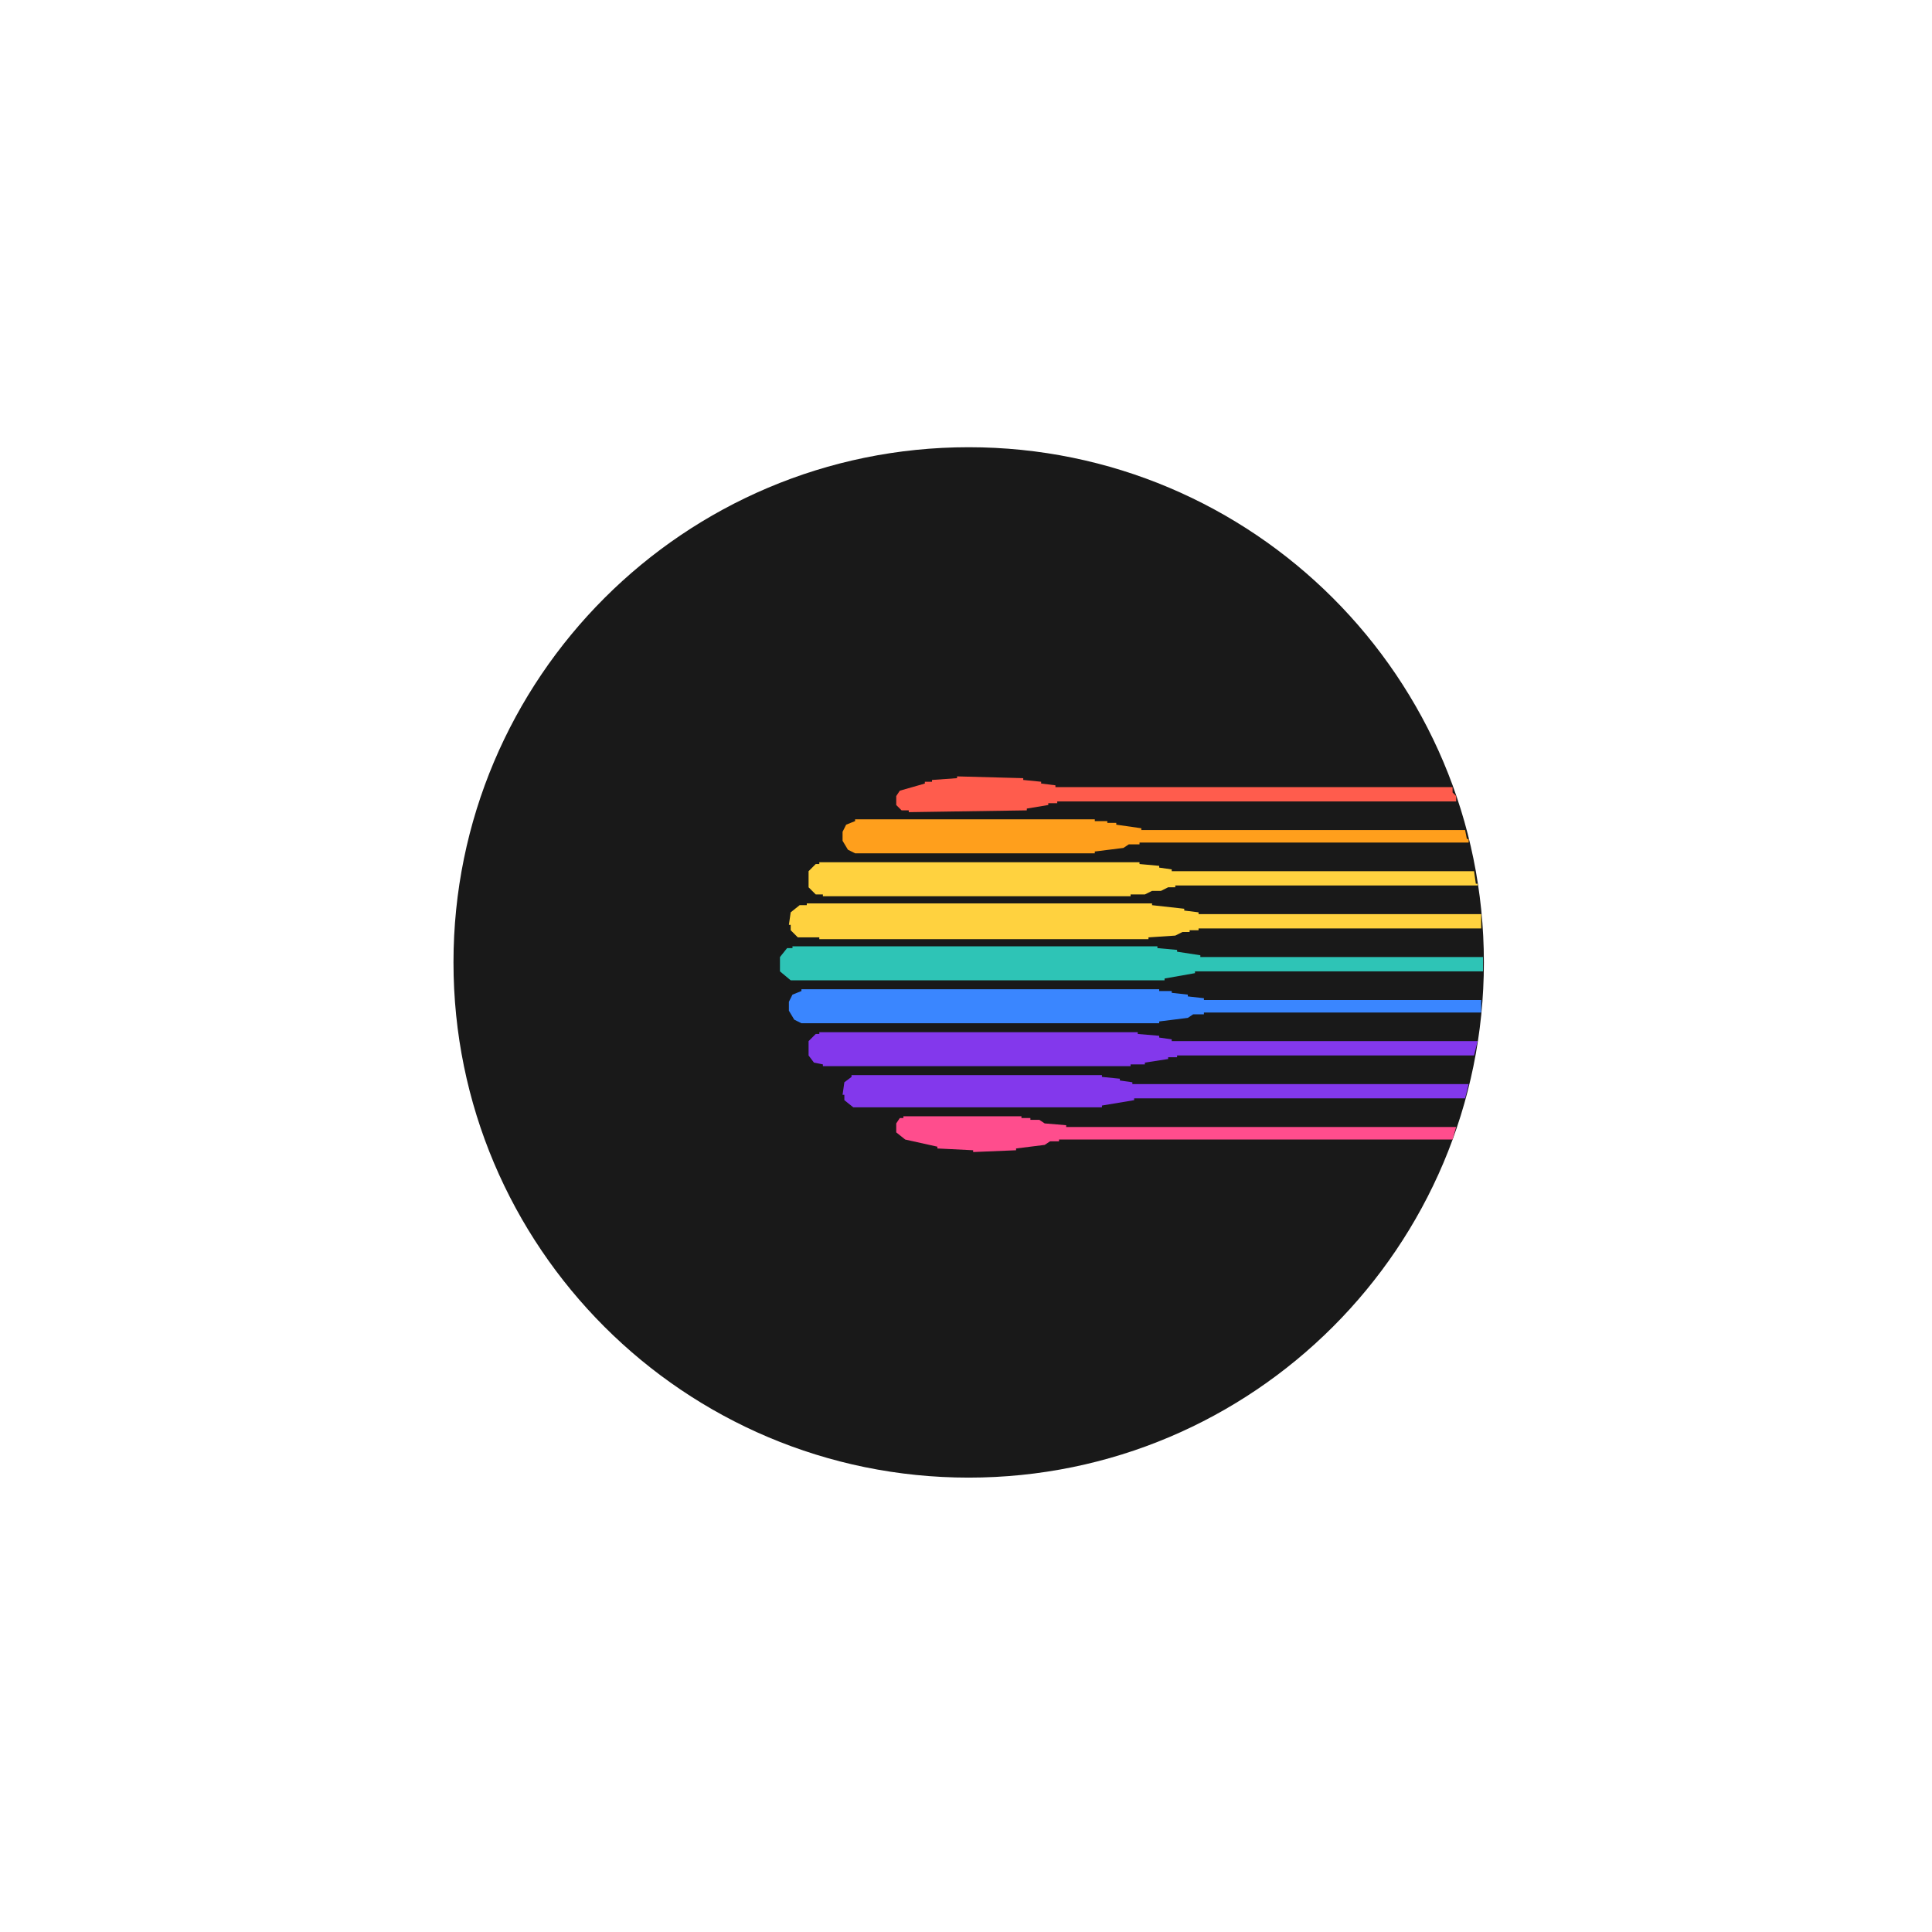
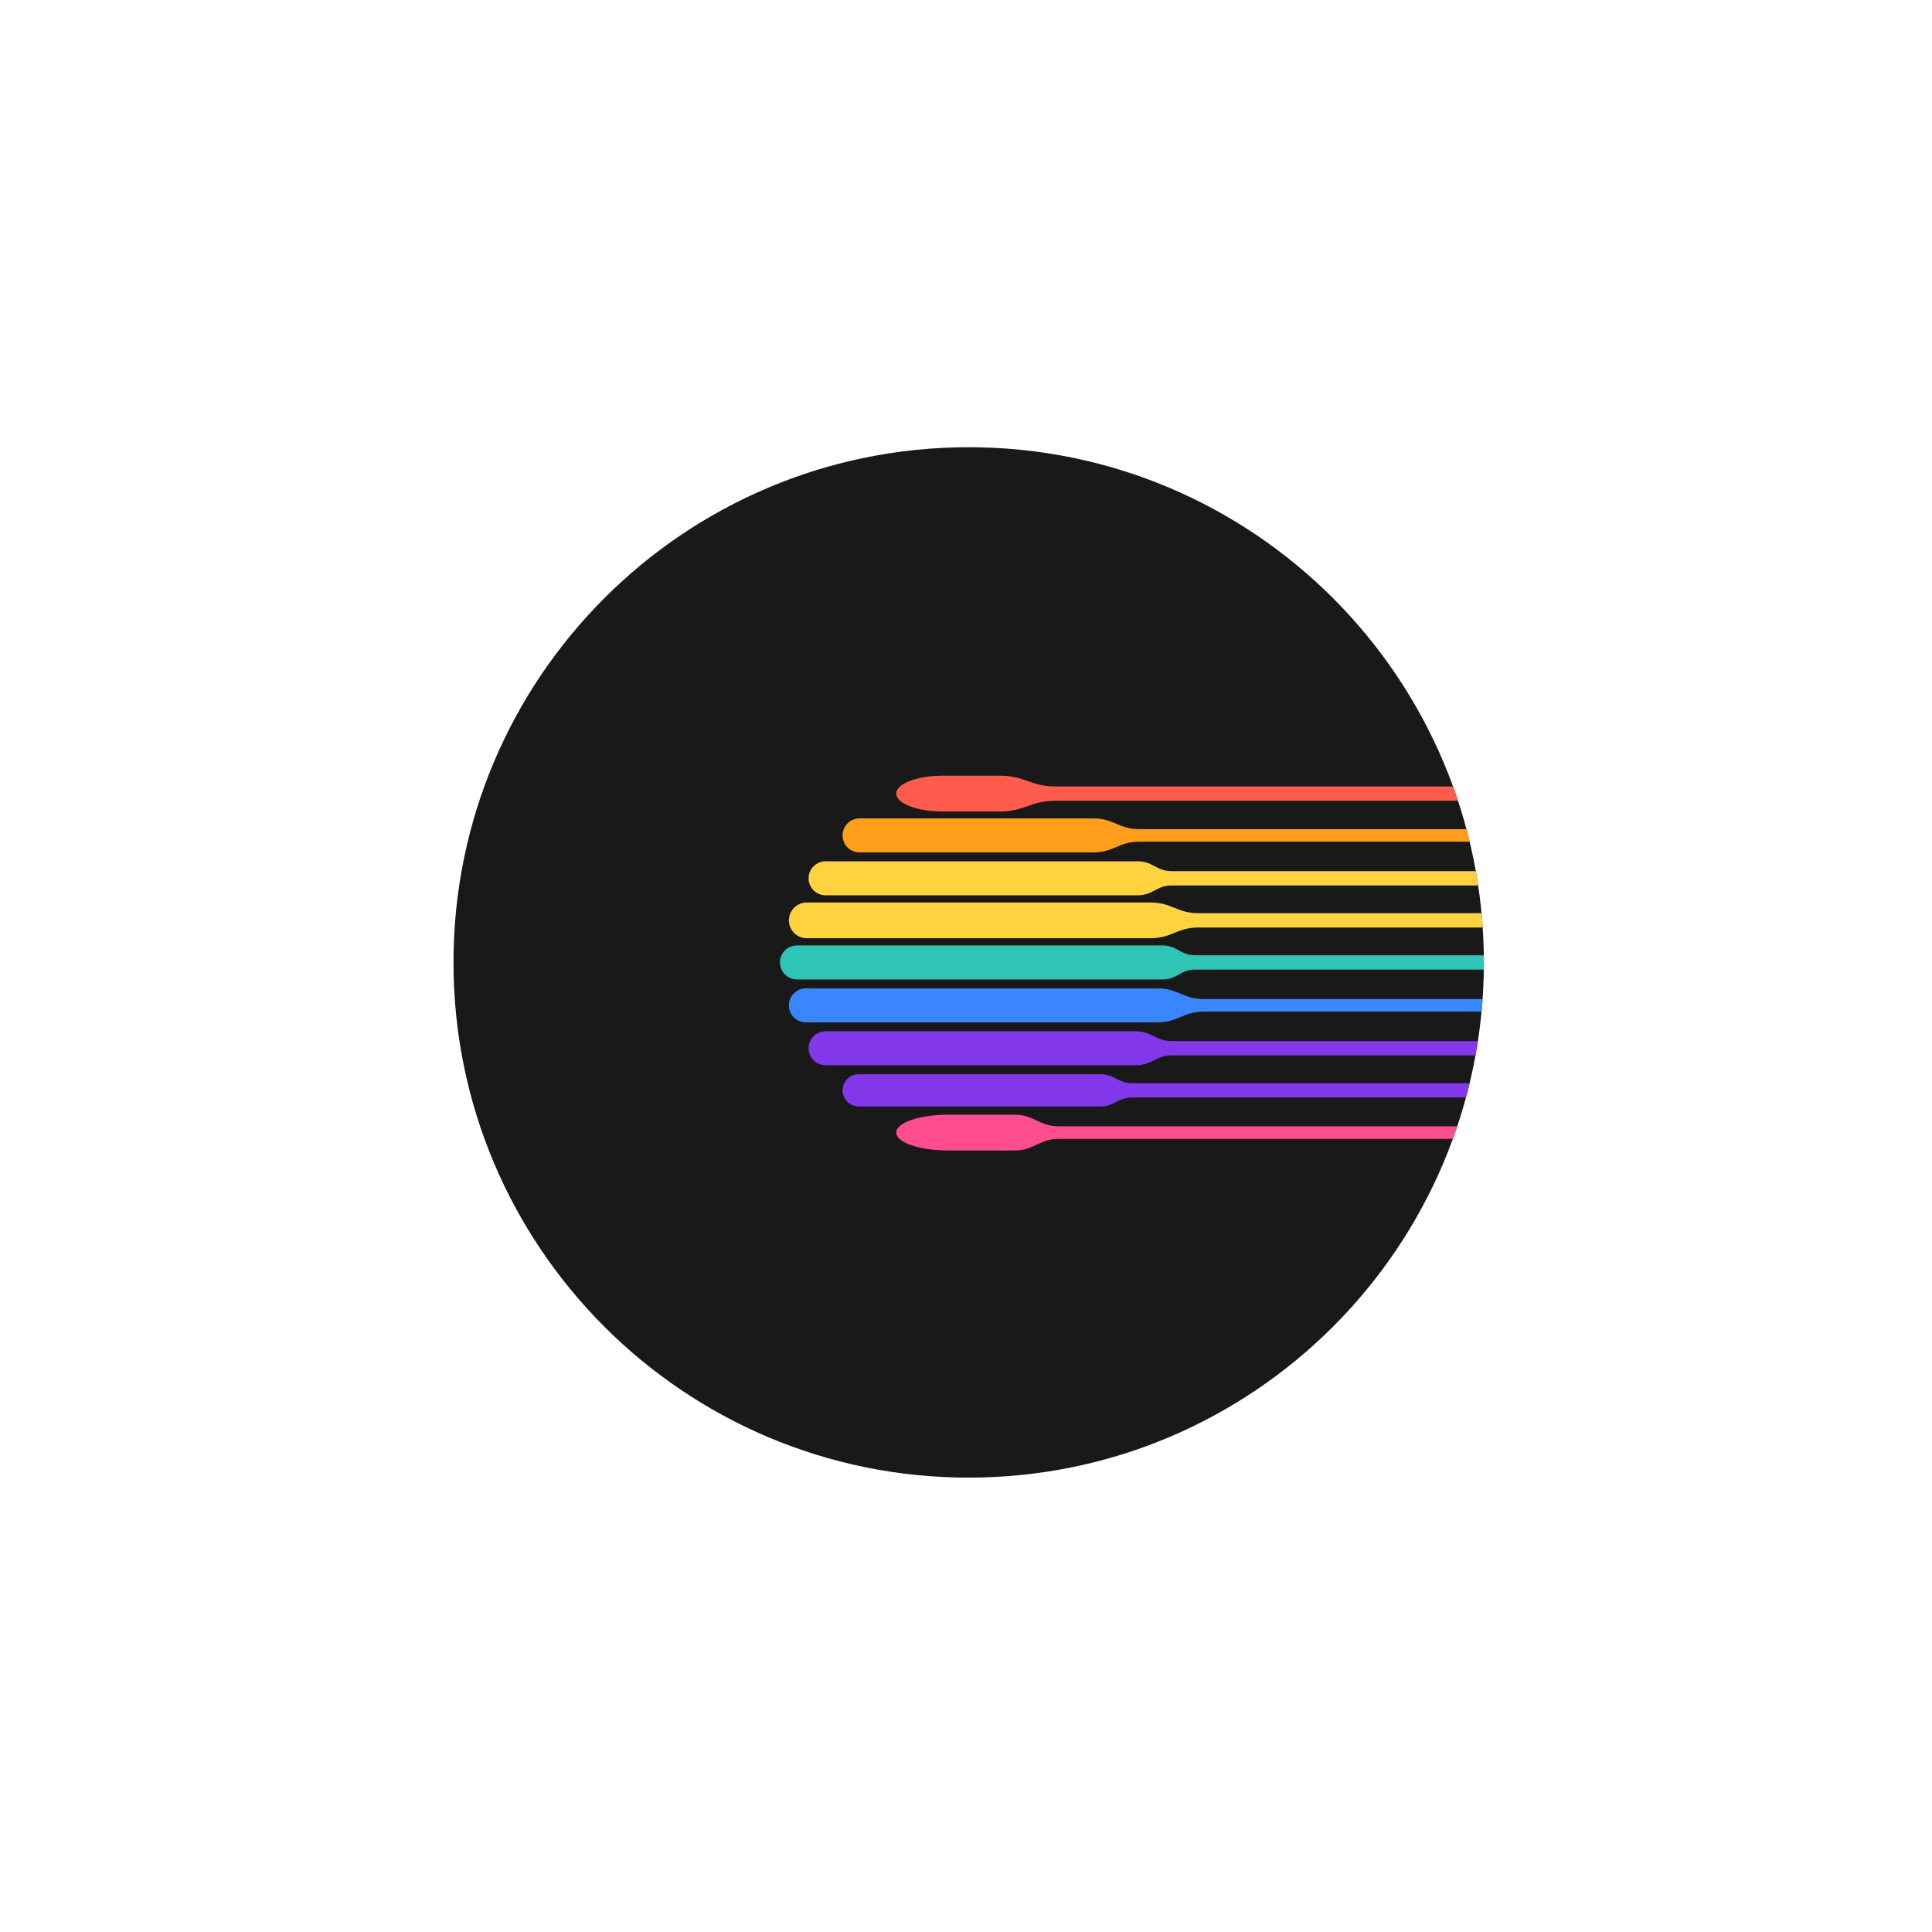
<svg xmlns="http://www.w3.org/2000/svg" viewBox="0 0 1080 1080" width="1080" height="1080">
+   <defs>
+     <clipPath id="disc">
+       <circle cx="541.5" cy="538" r="288" />
+     </clipPath>
+   </defs>
  <circle cx="541.5" cy="538" r="288" fill="#191919" />
-   <path d="M535,434L572,435L572,436L582,437L582,438L590,439L590,440L812,440L812,443L814,445L814,448L591,448L591,449L586,449L586,450L574,452L574,453L508,454L508,453L504,453L501,450L501,445L503,442L517,438L517,437L521,437L521,436L535,435Z" fill="#FF5C4D" />
-   <path d="M478,458L612,458L612,459L619,459L619,460L624,460L624,461L638,463L638,464L819,464L820,469L821,469L821,471L637,471L637,472L631,472L628,474L612,476L612,477L478,477L474,475L471,470L471,465L473,461L478,459Z" fill="#FF9F1C" />
-   <path d="M458,482L637,482L637,483L648,484L648,485L655,486L655,487L824,487L825,494L826,494L826,495L657,495L657,496L653,496L649,498L644,498L640,500L632,500L632,501L460,501L460,500L456,500L452,496L452,487L456,483L458,483Z" fill="#FFD23F" />
-   <path d="M451,505L644,505L644,506L662,508L662,509L670,510L670,511L828,511L828,519L670,519L670,520L665,520L665,521L661,521L657,523L642,524L642,525L458,525L458,524L446,524L442,520L442,517L441,517L442,510L447,506L451,506Z" fill="#FFD23F" />
-   <path d="M443,529L647,529L647,530L658,531L658,532L671,534L671,535L829,535L829,543L668,543L668,544L651,547L651,548L442,548L436,543L436,535L440,530L443,530Z" fill="#2EC4B6" />
-   <path d="M448,553L648,553L648,554L655,554L655,555L664,556L664,557L673,558L673,559L828,559L828,566L673,566L673,567L667,567L664,569L648,571L648,572L448,572L444,570L441,565L441,560L443,556L448,554Z" fill="#3A86FF" />
-   <path d="M458,577L636,577L636,578L648,579L648,580L655,581L655,582L826,582L824,590L658,590L658,591L653,591L653,592L640,594L640,595L632,595L632,596L460,596L460,595L455,594L452,590L452,582L456,578L458,578Z" fill="#8338EC" />
-   <path d="M476,601L616,601L616,602L626,603L626,604L633,605L633,606L821,606L819,614L634,614L634,615L616,618L616,619L477,619L472,615L472,612L471,612L472,605L476,602Z" fill="#8338EC" />
-   <path d="M505,624L571,624L571,625L576,625L576,626L581,626L584,628L596,629L596,630L814,630L812,637L592,637L592,638L587,638L584,640L568,642L568,643L544,644L544,643L524,642L524,641L506,637L501,633L501,628L503,625L505,625Z" fill="#FF4D8D" />
+   <g clip-path="url(#disc)">
+     <path d="M 527 433.62 L 559 433.62 C 572.95 433.62 576.05 439.62 590 439.62 L 815.6 439.62 L 815.6 447.62 L 590 447.62 C 576.05 447.62 572.95 453.62 559 453.62 L 527 453.62 A 26 10 0 0 1 527 433.62 Z" fill="#FF5C4D" />
+     <path d="M 480.5 457.5 L 611 457.5 C 622.7 457.5 625.3 463.5 637 463.5 L 822.61 463.5 L 822.61 470.5 L 637 470.5 C 625.3 470.5 622.7 476.5 611 476.5 L 480.5 476.5 A 9.5 9.5 0 0 1 480.5 457.5 Z" fill="#FF9F1C" />
+     <path d="M 461.5 481.48 L 636 481.48 C 644.55 481.48 646.45 486.98 655 486.98 L 827.64 486.98 L 827.64 494.98 L 655 494.98 C 646.45 494.98 644.55 500.48 636 500.48 L 461.5 500.48 A 9.5 9.5 0 0 1 461.5 481.48 Z" fill="#FFD23F" />
+     <path d="M 451 504.48 L 643 504.48 C 655.15 504.48 657.85 510.48 670 510.48 L 830.54 510.48 L 830.54 518.48 L 670 518.48 C 657.85 518.48 655.15 524.48 643 524.48 L 451 524.48 A 10 10 0 0 1 451 504.48 Z" fill="#FFD23F" />
+     <path d="M 445.5 528.51 L 650 528.51 C 658.1 528.51 659.9 534.01 668 534.01 L 831.5 534.01 L 831.5 542.01 L 668 542.01 C 659.9 542.01 658.1 547.51 650 547.51 L 445.5 547.51 A 9.5 9.5 0 0 1 445.5 528.51 Z" fill="#2EC4B6" />
+     <path d="M 450.5 552.5 L 647 552.5 C 658.7 552.5 661.3 558.5 673 558.5 L 830.5 558.5 L 830.5 565.5 L 673 565.5 C 661.3 565.5 658.7 571.5 647 571.5 L 450.5 571.5 A 9.5 9.5 0 0 1 450.5 552.5 Z" fill="#3A86FF" />
+     <path d="M 461.5 576.48 L 635 576.48 C 644 576.48 646 581.98 655 581.98 L 827.47 581.98 L 827.47 589.98 L 655 589.98 C 646 589.98 644 595.48 635 595.48 L 461.5 595.48 A 9.5 9.5 0 0 1 461.5 576.48 Z" fill="#8338EC" />
+     <path d="M 480 600.5 L 615 600.5 C 623.1 600.5 624.9 605.5 633 605.5 L 822.48 605.5 L 822.48 613.5 L 633 613.5 C 624.9 613.5 623.1 618.5 615 618.5 L 480 618.5 A 9 9 0 0 1 480 600.5 Z" fill="#8338EC" />
+     <path d="M 530 623.12 L 567 623.12 C 578.25 623.12 580.75 629.62 592 629.62 L 815.34 629.62 L 815.34 636.62 L 592 636.62 C 580.75 636.62 578.25 643.12 567 643.12 L 530 643.12 A 29 10 0 0 1 530 623.12 Z" fill="#FF4D8D" />
+   </g>
</svg>
